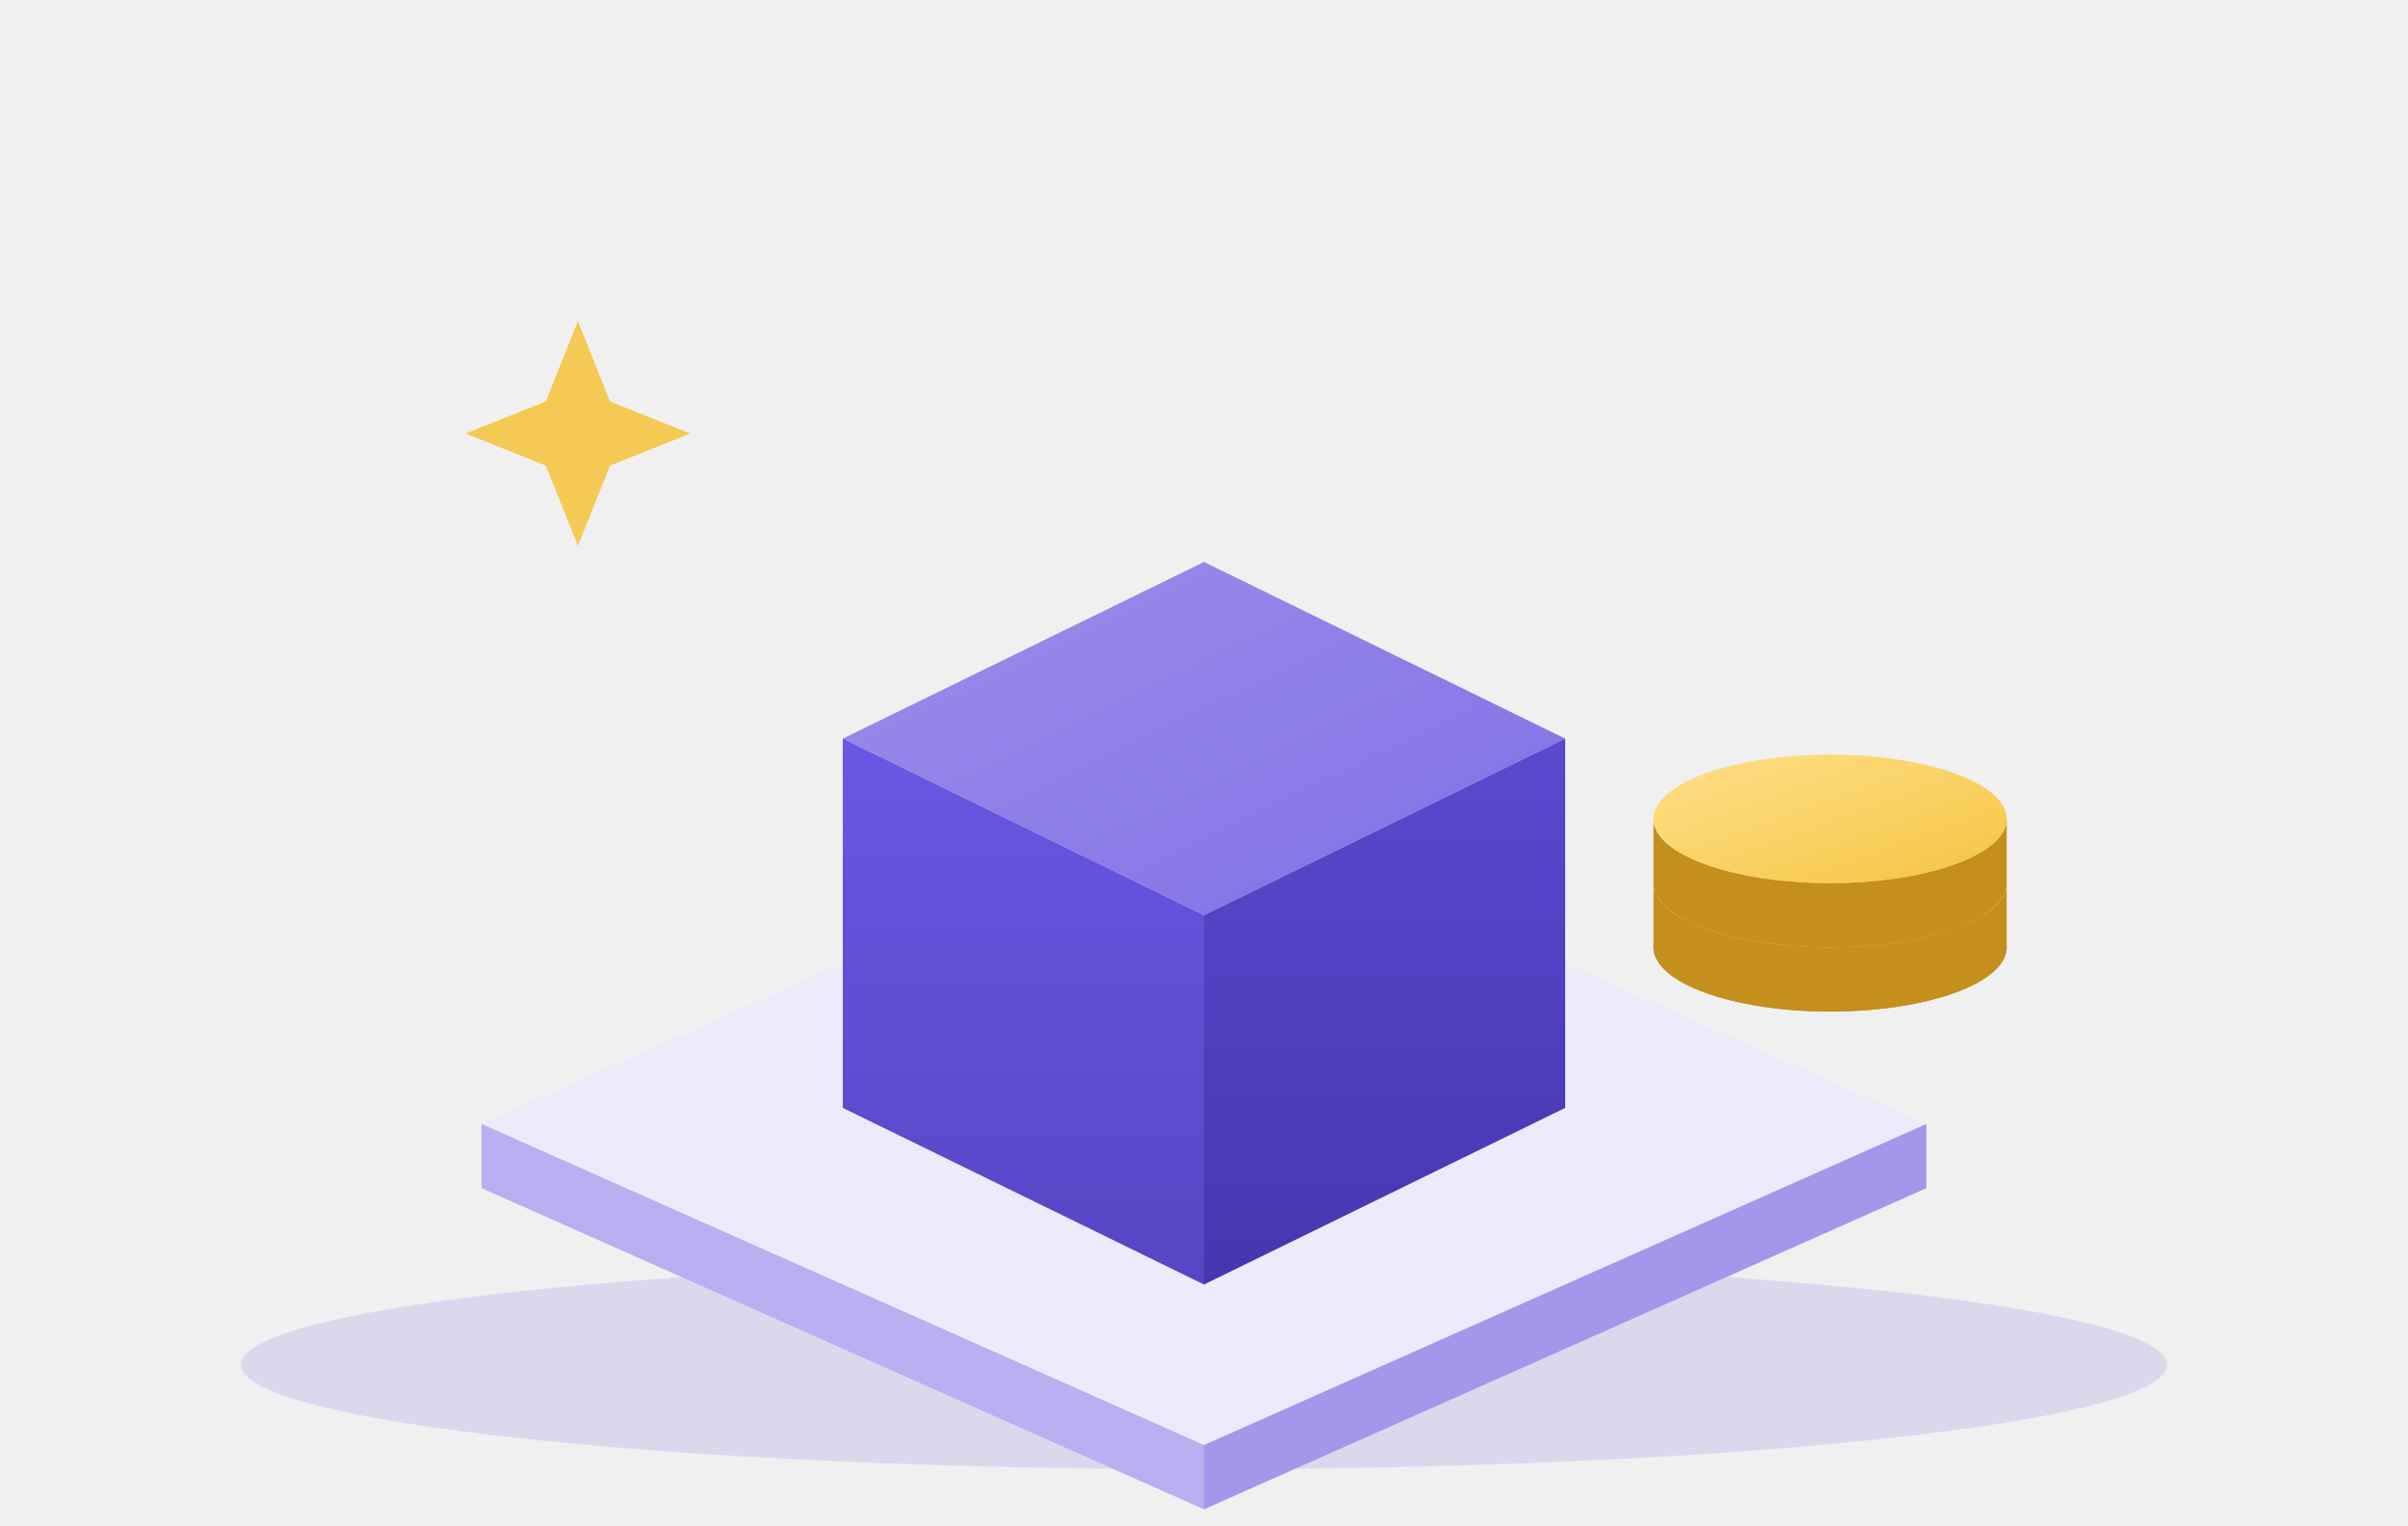
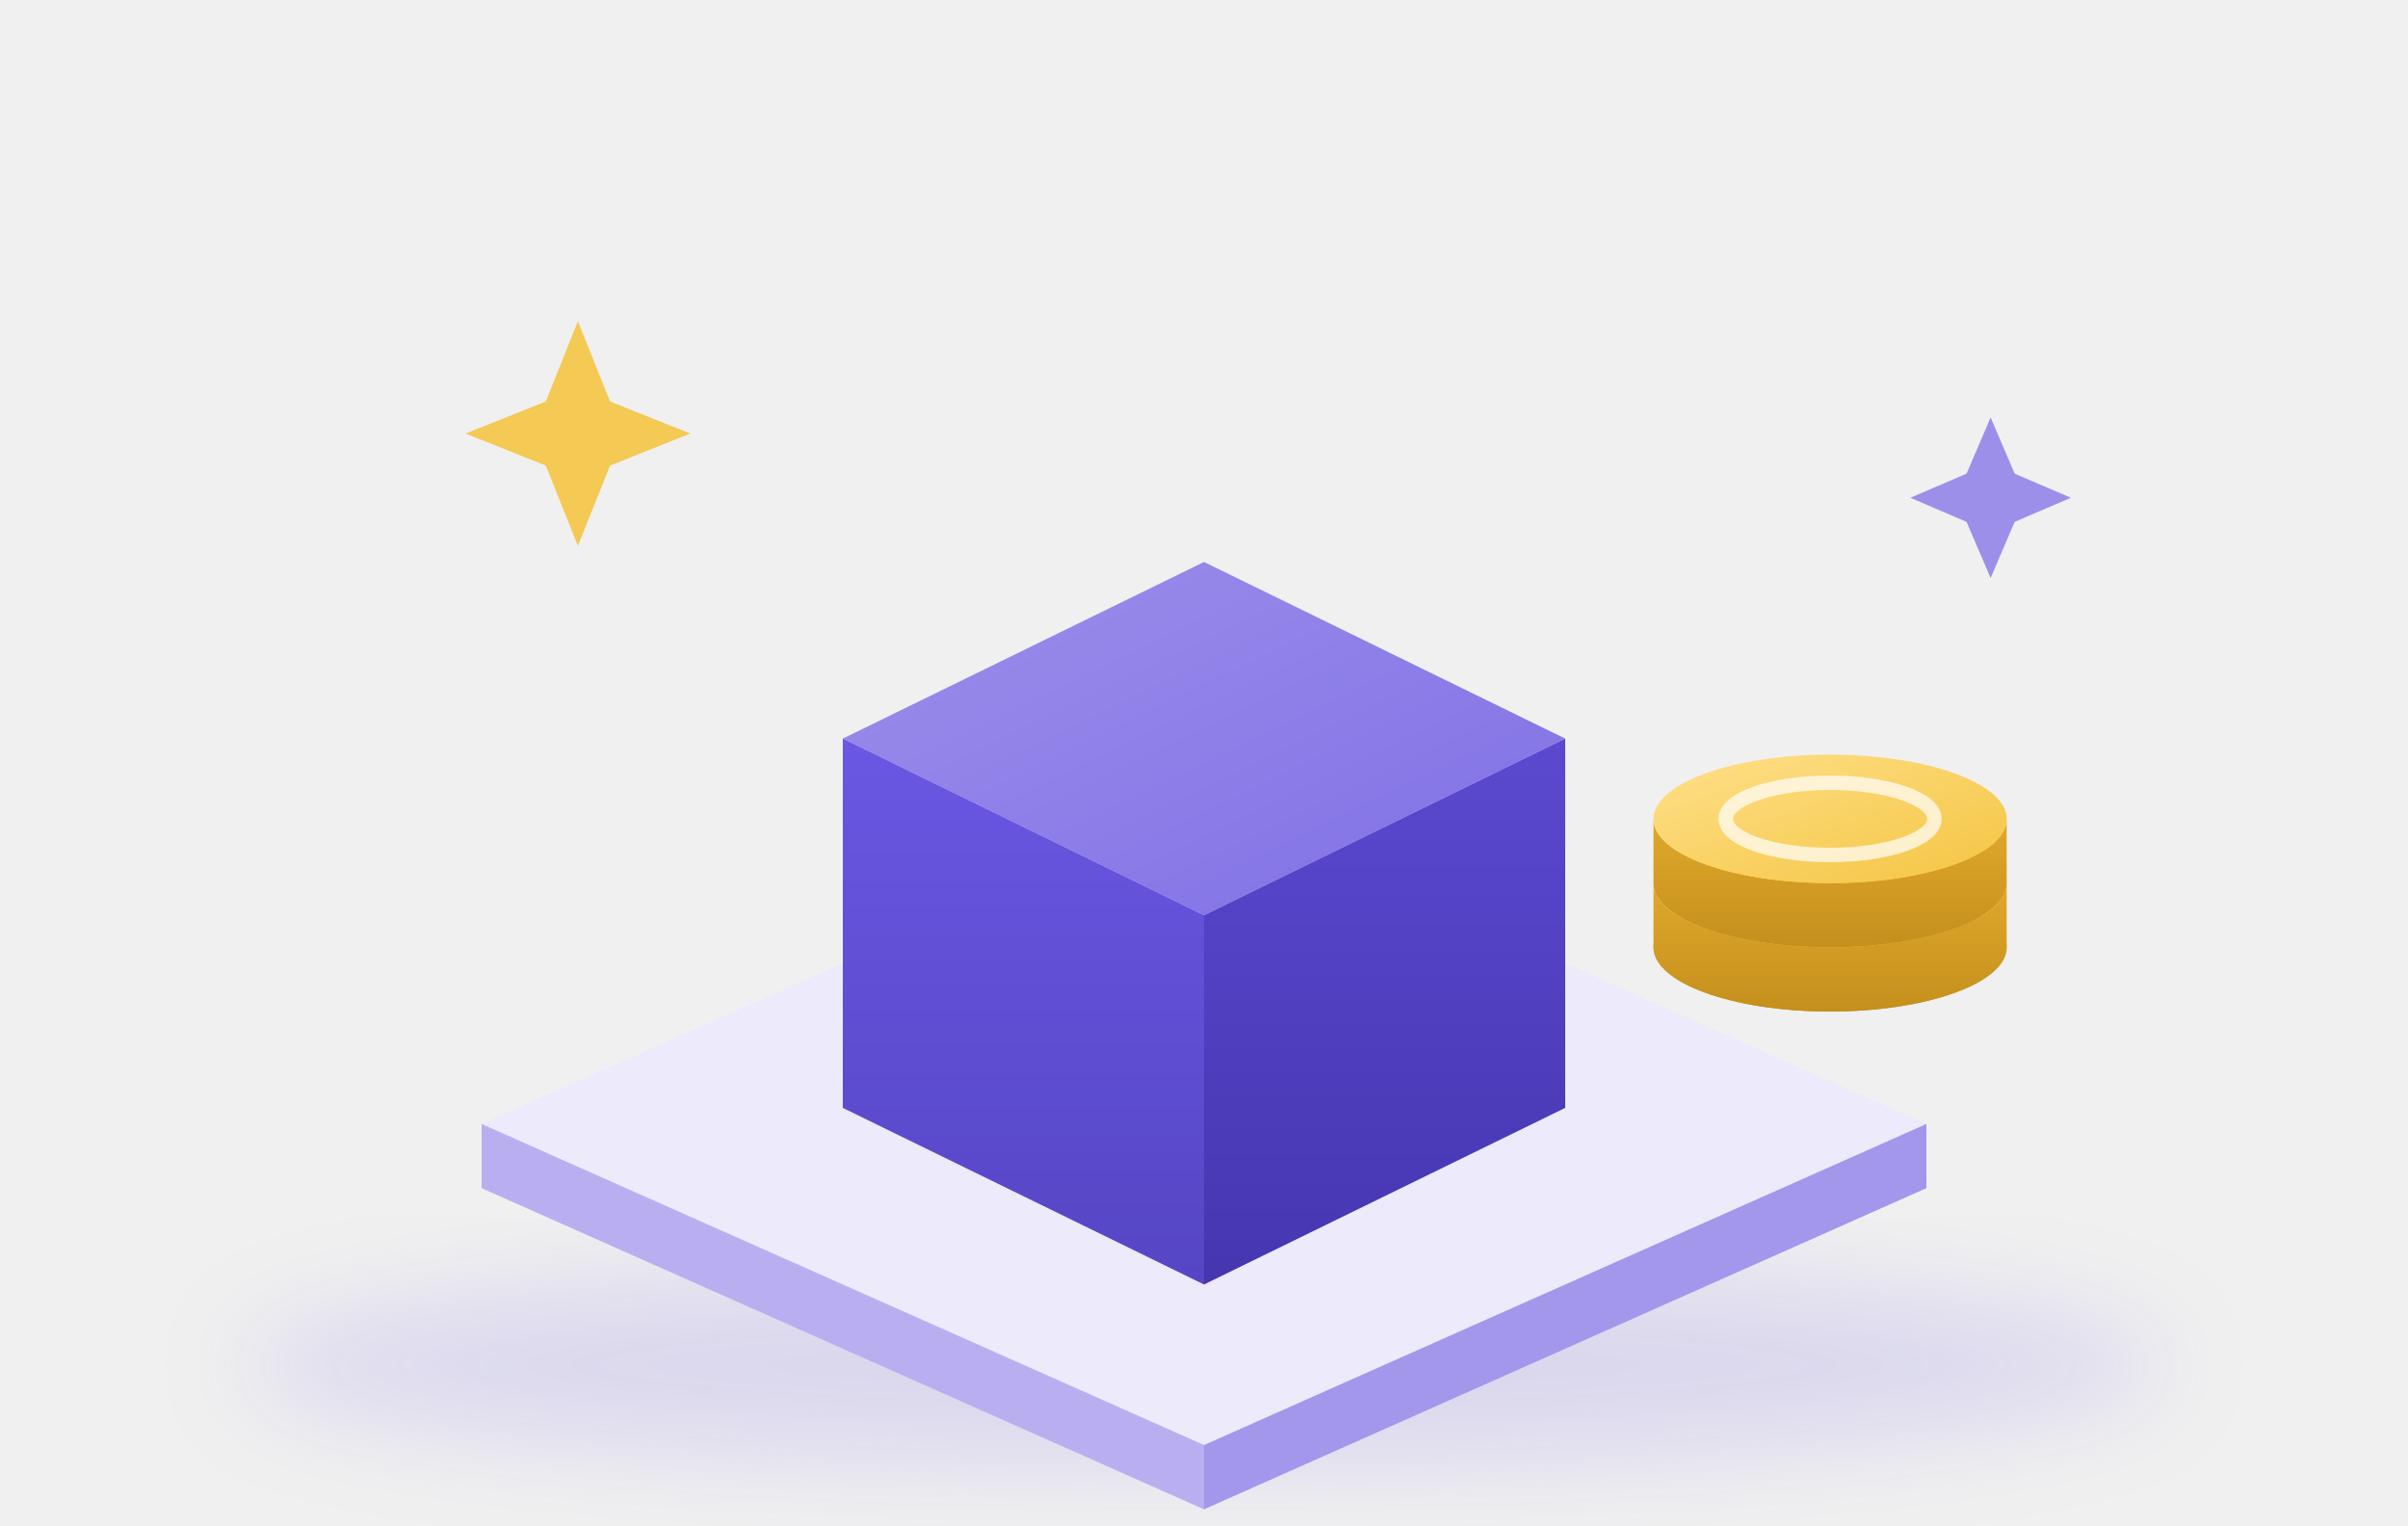
- <svg xmlns="http://www.w3.org/2000/svg" width="300" height="190" viewBox="0 0 300 190" fill="none">
+ <svg xmlns="http://www.w3.org/2000/svg" width="300" height="190" viewBox="0 0 300 190" fill="none" role="img" aria-label="A three dimensional block on a platform, with a stack of coins beside it">
  <defs>
-     <linearGradient id="ct" x1="0" y1="0" x2="1" y2="1">
+     <filter id="soft2" x="-20%" y="-20%" width="140%" height="160%">
+       <feGaussianBlur stdDeviation="6" />
+     </filter>
+     <linearGradient id="cubeTop" x1="0" y1="0" x2="1" y2="1">
      <stop offset="0" stop-color="#9C8FEA" />
      <stop offset="1" stop-color="#7F6FE6" />
    </linearGradient>
-     <linearGradient id="cl" x1="0" y1="0" x2="0" y2="1">
+     <linearGradient id="cubeLeft" x1="0" y1="0" x2="0" y2="1">
      <stop offset="0" stop-color="#6A57E3" />
      <stop offset="1" stop-color="#5546C4" />
    </linearGradient>
-     <linearGradient id="cr" x1="0" y1="0" x2="0" y2="1">
+     <linearGradient id="cubeRight" x1="0" y1="0" x2="0" y2="1">
      <stop offset="0" stop-color="#5B49CF" />
      <stop offset="1" stop-color="#4536B0" />
    </linearGradient>
-     <linearGradient id="gt" x1="0" y1="0" x2="1" y2="1">
+     <linearGradient id="coinTop2" x1="0" y1="0" x2="1" y2="1">
      <stop offset="0" stop-color="#FFE08A" />
      <stop offset="1" stop-color="#F4C542" />
    </linearGradient>
+     <linearGradient id="coinSide2" x1="0" y1="0" x2="0" y2="1">
+       <stop offset="0" stop-color="#E0A92C" />
+       <stop offset="1" stop-color="#C48F1C" />
+     </linearGradient>
  </defs>
-   <ellipse cx="150" cy="170" rx="120" ry="13" fill="#6A57E3" opacity="0.16" />
-   <path d="M60 140 L150 100 L240 140 L150 180 Z" fill="#EDEAFB" />
-   <path d="M60 140 L150 180 L150 188 L60 148 Z" fill="#B9AFF0" />
-   <path d="M150 180 L240 140 L240 148 L150 188 Z" fill="#A397EC" />
-   <path d="M105 92 L150 70 L195 92 L150 114 Z" fill="url(#ct)" />
-   <path d="M105 92 L150 114 L150 160 L105 138 Z" fill="url(#cl)" />
-   <path d="M150 114 L195 92 L195 138 L150 160 Z" fill="url(#cr)" />
-   <ellipse cx="228" cy="118" rx="22" ry="8" fill="#C48F1C" />
-   <path d="M206 118 L206 110 A22 8 0 0 0 250 110 L250 118 A22 8 0 0 1 206 118 Z" fill="#C48F1C" />
-   <ellipse cx="228" cy="110" rx="22" ry="8" fill="url(#gt)" />
-   <path d="M206 110 L206 102 A22 8 0 0 0 250 102 L250 110 A22 8 0 0 1 206 110 Z" fill="#C48F1C" />
-   <ellipse cx="228" cy="102" rx="22" ry="8" fill="url(#gt)" />
+   <ellipse cx="150" cy="170" rx="120" ry="13" fill="#6A57E3" opacity="0.16" filter="url(#soft2)" />
+   <g>
+     <path d="M60 140 L150 100 L240 140 L150 180 Z" fill="#EDEAFB" />
+     <path d="M60 140 L150 180 L150 188 L60 148 Z" fill="#B9AFF0" />
+     <path d="M150 180 L240 140 L240 148 L150 188 Z" fill="#A397EC" />
+   </g>
+   <g>
+     <path d="M105 92 L150 70 L195 92 L150 114 Z" fill="url(#cubeTop)" />
+     <path d="M105 92 L150 114 L150 160 L105 138 Z" fill="url(#cubeLeft)" />
+     <path d="M150 114 L195 92 L195 138 L150 160 Z" fill="url(#cubeRight)" />
+   </g>
+   <g>
+     <ellipse cx="228" cy="118" rx="22" ry="8" fill="url(#coinSide2)" />
+     <path d="M206 118 L206 110 A22 8 0 0 0 250 110 L250 118 A22 8 0 0 1 206 118 Z" fill="url(#coinSide2)" />
+     <ellipse cx="228" cy="110" rx="22" ry="8" fill="url(#coinTop2)" />
+     <path d="M206 110 L206 102 A22 8 0 0 0 250 102 L250 110 A22 8 0 0 1 206 110 Z" fill="url(#coinSide2)" />
+     <ellipse cx="228" cy="102" rx="22" ry="8" fill="url(#coinTop2)" />
+     <ellipse cx="228" cy="102" rx="13" ry="4.5" fill="none" stroke="#FFFFFF" stroke-width="1.8" opacity="0.7" />
+   </g>
  <path d="M72 40 L76 50 L86 54 L76 58 L72 68 L68 58 L58 54 L68 50 Z" fill="#F4C542" opacity="0.9" />
+   <path d="M248 52 L251 59 L258 62 L251 65 L248 72 L245 65 L238 62 L245 59 Z" fill="#9C8FEA" />
</svg>
